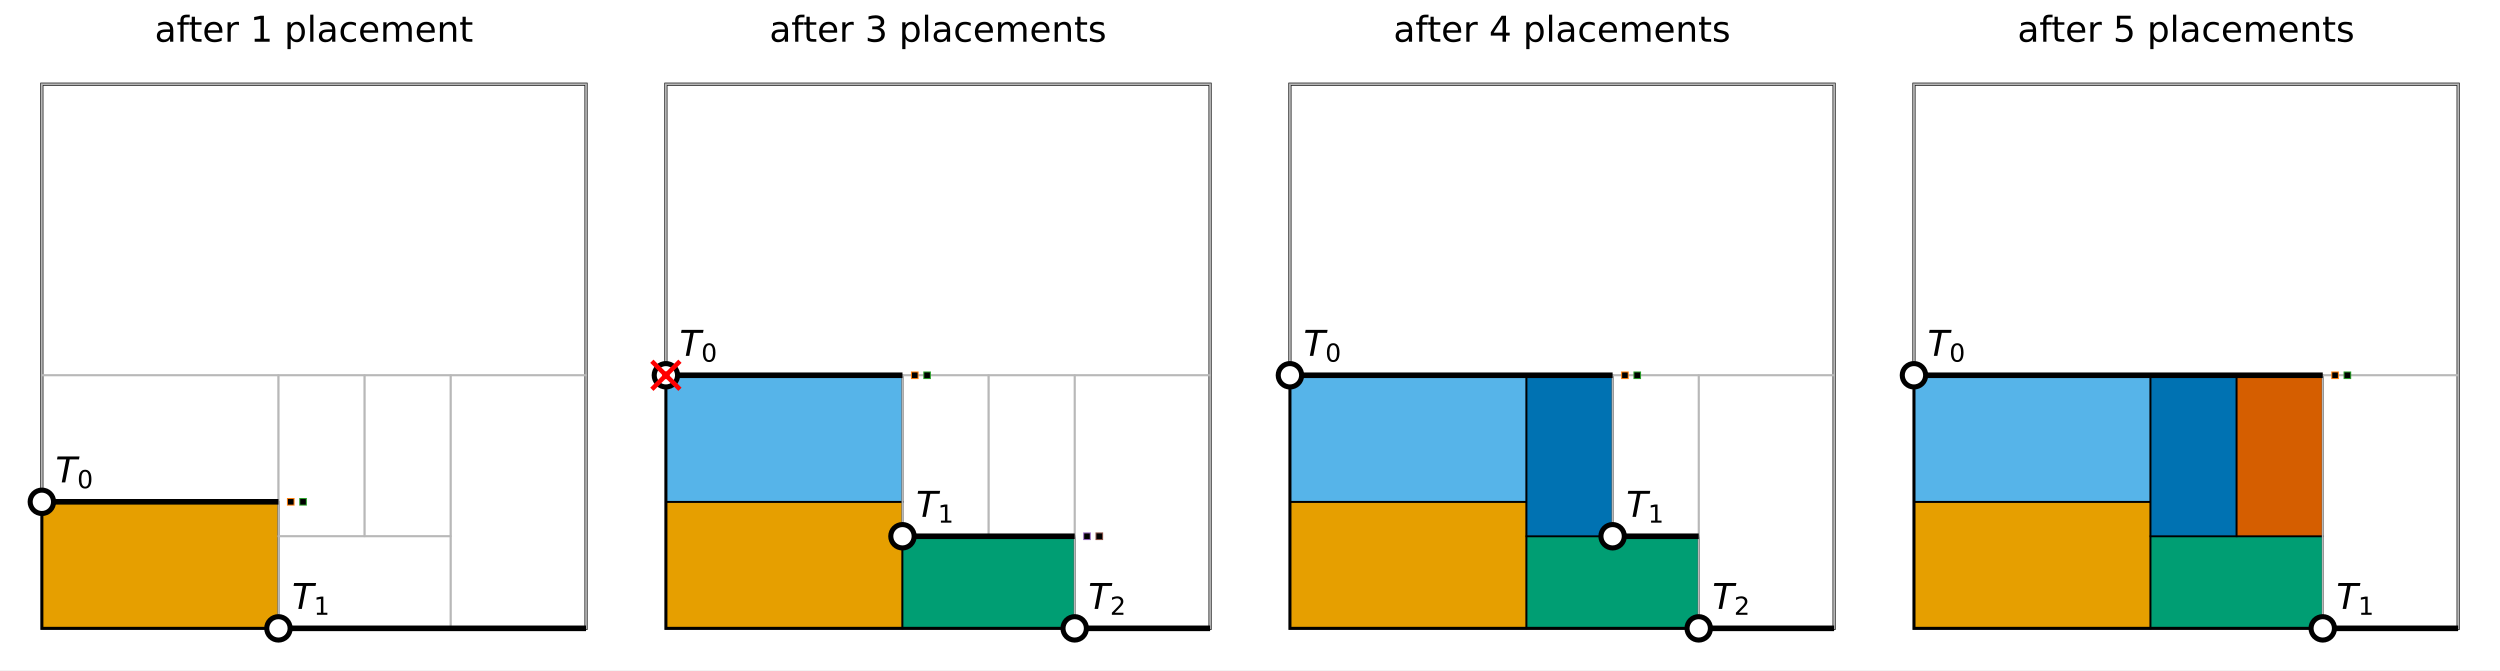
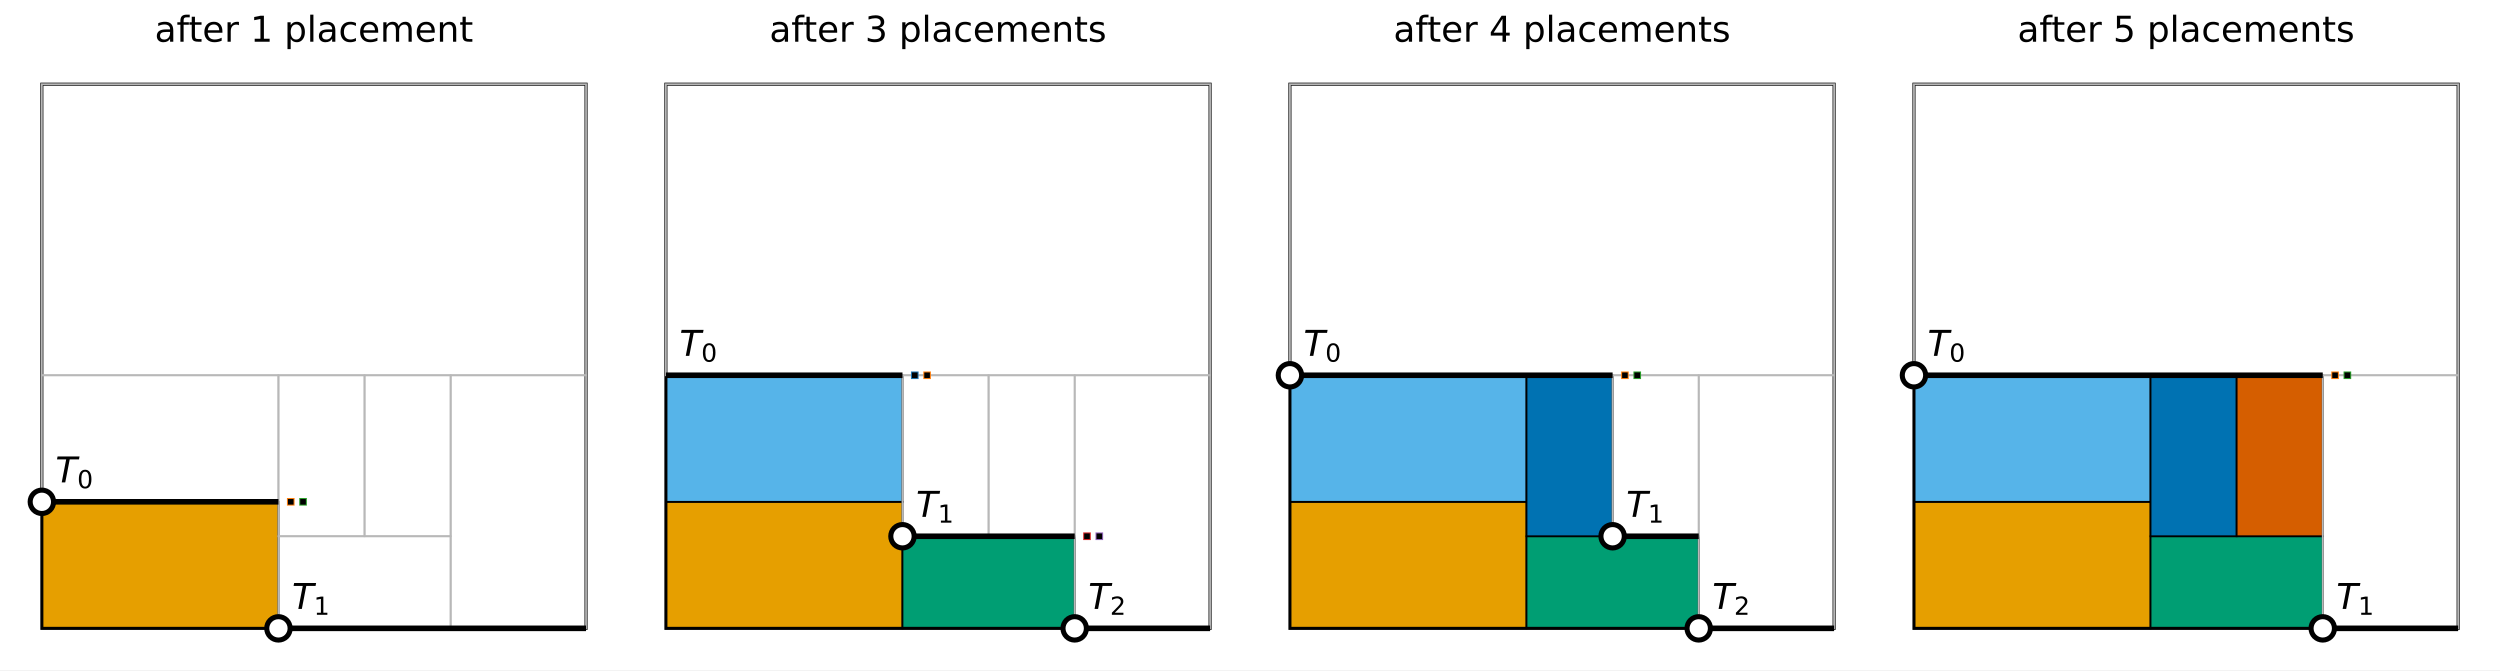
<svg xmlns="http://www.w3.org/2000/svg" xmlns:xlink="http://www.w3.org/1999/xlink" width="491.36pt" height="131.729pt" viewBox="0 0 491.36 131.729" version="1.1">
  <defs>
    <style type="text/css">*{stroke-linejoin: round; stroke-linecap: butt}</style>
  </defs>
  <g id="figure_1">
    <g id="patch_1">
      <path d="M 0 131.729  L 491.36 131.729  L 491.36 0  L 0 0  z " style="fill: #ffffff" />
    </g>
    <g id="axes_1">
      <g id="patch_2">
-         <path d="M 8.228 123.501  L 54.726 123.501  L 54.726 98.629  L 8.228 98.629  z " clip-path="url(#pd0b8cae5b0)" style="fill: #e69f00; stroke: #000000; stroke-width: 0.35; stroke-linejoin: miter" />
+         <path d="M 8.228 123.501  L 54.726 123.501  L 54.726 98.629  L 8.228 98.629  z " clip-path="url(#pa9f83ce91b)" style="fill: #e69f00; stroke: #000000; stroke-width: 0.35; stroke-linejoin: miter" />
      </g>
      <g id="patch_3">
-         <path d="M 8.228 123.501  L 115.182 123.501  L 115.182 16.547  L 8.228 16.547  L 8.228 123.501  z " clip-path="url(#pd0b8cae5b0)" style="fill: none; stroke: #000000; stroke-width: 0.6; stroke-linejoin: miter" />
+         <path d="M 8.228 123.501  L 115.182 123.501  L 115.182 16.547  L 8.228 16.547  L 8.228 123.501  z " clip-path="url(#pa9f83ce91b)" style="fill: none; stroke: #000000; stroke-width: 0.6; stroke-linejoin: miter" />
      </g>
      <g id="patch_4">
-         <path d="M 8.228 98.629  L 54.726 98.629  L 54.726 73.757  L 8.228 73.757  L 8.228 98.629  z " clip-path="url(#pd0b8cae5b0)" style="fill: none; stroke: #b8b8b8; stroke-width: 0.35; stroke-linejoin: miter" />
+         <path d="M 8.228 98.629  L 54.726 98.629  L 54.726 73.757  L 8.228 73.757  L 8.228 98.629  z " clip-path="url(#pa9f83ce91b)" style="fill: none; stroke: #b8b8b8; stroke-width: 0.35; stroke-linejoin: miter" />
      </g>
      <g id="patch_5">
-         <path d="M 54.726 123.501  L 88.574 123.501  L 88.574 105.396  L 54.726 105.396  L 54.726 123.501  z " clip-path="url(#pd0b8cae5b0)" style="fill: none; stroke: #b8b8b8; stroke-width: 0.35; stroke-linejoin: miter" />
+         <path d="M 54.726 123.501  L 88.574 123.501  L 88.574 105.396  L 54.726 105.396  L 54.726 123.501  z " clip-path="url(#pa9f83ce91b)" style="fill: none; stroke: #b8b8b8; stroke-width: 0.35; stroke-linejoin: miter" />
      </g>
      <g id="patch_6">
-         <path d="M 54.726 105.396  L 71.65 105.396  L 71.65 73.757  L 54.726 73.757  L 54.726 105.396  z " clip-path="url(#pd0b8cae5b0)" style="fill: none; stroke: #b8b8b8; stroke-width: 0.35; stroke-linejoin: miter" />
+         <path d="M 54.726 105.396  L 71.65 105.396  L 71.65 73.757  L 54.726 73.757  L 54.726 105.396  z " clip-path="url(#pa9f83ce91b)" style="fill: none; stroke: #b8b8b8; stroke-width: 0.35; stroke-linejoin: miter" />
      </g>
      <g id="patch_7">
-         <path d="M 71.65 105.396  L 88.574 105.396  L 88.574 73.757  L 71.65 73.757  L 71.65 105.396  z " clip-path="url(#pd0b8cae5b0)" style="fill: none; stroke: #b8b8b8; stroke-width: 0.35; stroke-linejoin: miter" />
+         <path d="M 71.65 105.396  L 88.574 105.396  L 88.574 73.757  L 71.65 73.757  L 71.65 105.396  z " clip-path="url(#pa9f83ce91b)" style="fill: none; stroke: #b8b8b8; stroke-width: 0.35; stroke-linejoin: miter" />
      </g>
      <g id="patch_8">
-         <path d="M 88.574 123.501  L 115.182 123.501  L 115.182 73.757  L 88.574 73.757  L 88.574 123.501  z " clip-path="url(#pd0b8cae5b0)" style="fill: none; stroke: #b8b8b8; stroke-width: 0.35; stroke-linejoin: miter" />
+         <path d="M 88.574 123.501  L 115.182 123.501  L 115.182 73.757  L 88.574 73.757  L 88.574 123.501  z " clip-path="url(#pa9f83ce91b)" style="fill: none; stroke: #b8b8b8; stroke-width: 0.35; stroke-linejoin: miter" />
      </g>
      <g id="patch_9">
-         <path d="M 8.228 73.757  L 115.182 73.757  L 115.182 16.547  L 8.228 16.547  L 8.228 73.757  z " clip-path="url(#pd0b8cae5b0)" style="fill: none; stroke: #b8b8b8; stroke-width: 0.35; stroke-linejoin: miter" />
+         <path d="M 8.228 73.757  L 115.182 73.757  L 115.182 16.547  L 8.228 16.547  L 8.228 73.757  z " clip-path="url(#pa9f83ce91b)" style="fill: none; stroke: #b8b8b8; stroke-width: 0.35; stroke-linejoin: miter" />
      </g>
      <g id="text_1">
        <g transform="translate(30.40297 8.198906) scale(0.07 -0.07)">
          <defs>
            <path id="DejaVuSans-61" d="M 2194 1759  Q 1497 1759 1228 1600  Q 959 1441 959 1056  Q 959 750 1161 570  Q 1363 391 1709 391  Q 2188 391 2477 730  Q 2766 1069 2766 1631  L 2766 1759  L 2194 1759  z M 3341 1997  L 3341 0  L 2766 0  L 2766 531  Q 2569 213 2275 61  Q 1981 -91 1556 -91  Q 1019 -91 701 211  Q 384 513 384 1019  Q 384 1609 779 1909  Q 1175 2209 1959 2209  L 2766 2209  L 2766 2266  Q 2766 2663 2505 2880  Q 2244 3097 1772 3097  Q 1472 3097 1187 3025  Q 903 2953 641 2809  L 641 3341  Q 956 3463 1253 3523  Q 1550 3584 1831 3584  Q 2591 3584 2966 3190  Q 3341 2797 3341 1997  z " transform="scale(0.015625)" />
            <path id="DejaVuSans-66" d="M 2375 4863  L 2375 4384  L 1825 4384  Q 1516 4384 1395 4259  Q 1275 4134 1275 3809  L 1275 3500  L 2222 3500  L 2222 3053  L 1275 3053  L 1275 0  L 697 0  L 697 3053  L 147 3053  L 147 3500  L 697 3500  L 697 3744  Q 697 4328 969 4595  Q 1241 4863 1831 4863  L 2375 4863  z " transform="scale(0.015625)" />
            <path id="DejaVuSans-74" d="M 1172 4494  L 1172 3500  L 2356 3500  L 2356 3053  L 1172 3053  L 1172 1153  Q 1172 725 1289 603  Q 1406 481 1766 481  L 2356 481  L 2356 0  L 1766 0  Q 1100 0 847 248  Q 594 497 594 1153  L 594 3053  L 172 3053  L 172 3500  L 594 3500  L 594 4494  L 1172 4494  z " transform="scale(0.015625)" />
            <path id="DejaVuSans-65" d="M 3597 1894  L 3597 1613  L 953 1613  Q 991 1019 1311 708  Q 1631 397 2203 397  Q 2534 397 2845 478  Q 3156 559 3463 722  L 3463 178  Q 3153 47 2828 -22  Q 2503 -91 2169 -91  Q 1331 -91 842 396  Q 353 884 353 1716  Q 353 2575 817 3079  Q 1281 3584 2069 3584  Q 2775 3584 3186 3129  Q 3597 2675 3597 1894  z M 3022 2063  Q 3016 2534 2758 2815  Q 2500 3097 2075 3097  Q 1594 3097 1305 2825  Q 1016 2553 972 2059  L 3022 2063  z " transform="scale(0.015625)" />
            <path id="DejaVuSans-72" d="M 2631 2963  Q 2534 3019 2420 3045  Q 2306 3072 2169 3072  Q 1681 3072 1420 2755  Q 1159 2438 1159 1844  L 1159 0  L 581 0  L 581 3500  L 1159 3500  L 1159 2956  Q 1341 3275 1631 3429  Q 1922 3584 2338 3584  Q 2397 3584 2469 3576  Q 2541 3569 2628 3553  L 2631 2963  z " transform="scale(0.015625)" />
            <path id="DejaVuSans-20" transform="scale(0.015625)" />
            <path id="DejaVuSans-31" d="M 794 531  L 1825 531  L 1825 4091  L 703 3866  L 703 4441  L 1819 4666  L 2450 4666  L 2450 531  L 3481 531  L 3481 0  L 794 0  L 794 531  z " transform="scale(0.015625)" />
            <path id="DejaVuSans-70" d="M 1159 525  L 1159 -1331  L 581 -1331  L 581 3500  L 1159 3500  L 1159 2969  Q 1341 3281 1617 3432  Q 1894 3584 2278 3584  Q 2916 3584 3314 3078  Q 3713 2572 3713 1747  Q 3713 922 3314 415  Q 2916 -91 2278 -91  Q 1894 -91 1617 61  Q 1341 213 1159 525  z M 3116 1747  Q 3116 2381 2855 2742  Q 2594 3103 2138 3103  Q 1681 3103 1420 2742  Q 1159 2381 1159 1747  Q 1159 1113 1420 752  Q 1681 391 2138 391  Q 2594 391 2855 752  Q 3116 1113 3116 1747  z " transform="scale(0.015625)" />
            <path id="DejaVuSans-6c" d="M 603 4863  L 1178 4863  L 1178 0  L 603 0  L 603 4863  z " transform="scale(0.015625)" />
            <path id="DejaVuSans-63" d="M 3122 3366  L 3122 2828  Q 2878 2963 2633 3030  Q 2388 3097 2138 3097  Q 1578 3097 1268 2742  Q 959 2388 959 1747  Q 959 1106 1268 751  Q 1578 397 2138 397  Q 2388 397 2633 464  Q 2878 531 3122 666  L 3122 134  Q 2881 22 2623 -34  Q 2366 -91 2075 -91  Q 1284 -91 818 406  Q 353 903 353 1747  Q 353 2603 823 3093  Q 1294 3584 2113 3584  Q 2378 3584 2631 3529  Q 2884 3475 3122 3366  z " transform="scale(0.015625)" />
            <path id="DejaVuSans-6d" d="M 3328 2828  Q 3544 3216 3844 3400  Q 4144 3584 4550 3584  Q 5097 3584 5394 3201  Q 5691 2819 5691 2113  L 5691 0  L 5113 0  L 5113 2094  Q 5113 2597 4934 2840  Q 4756 3084 4391 3084  Q 3944 3084 3684 2787  Q 3425 2491 3425 1978  L 3425 0  L 2847 0  L 2847 2094  Q 2847 2600 2669 2842  Q 2491 3084 2119 3084  Q 1678 3084 1418 2786  Q 1159 2488 1159 1978  L 1159 0  L 581 0  L 581 3500  L 1159 3500  L 1159 2956  Q 1356 3278 1631 3431  Q 1906 3584 2284 3584  Q 2666 3584 2933 3390  Q 3200 3197 3328 2828  z " transform="scale(0.015625)" />
            <path id="DejaVuSans-6e" d="M 3513 2113  L 3513 0  L 2938 0  L 2938 2094  Q 2938 2591 2744 2837  Q 2550 3084 2163 3084  Q 1697 3084 1428 2787  Q 1159 2491 1159 1978  L 1159 0  L 581 0  L 581 3500  L 1159 3500  L 1159 2956  Q 1366 3272 1645 3428  Q 1925 3584 2291 3584  Q 2894 3584 3203 3211  Q 3513 2838 3513 2113  z " transform="scale(0.015625)" />
          </defs>
          <use xlink:href="#DejaVuSans-61" />
          <use xlink:href="#DejaVuSans-66" transform="translate(61.2793 0)" />
          <use xlink:href="#DejaVuSans-74" transform="translate(94.73438 0)" />
          <use xlink:href="#DejaVuSans-65" transform="translate(133.9434 0)" />
          <use xlink:href="#DejaVuSans-72" transform="translate(195.4668 0)" />
          <use xlink:href="#DejaVuSans-20" transform="translate(236.5801 0)" />
          <use xlink:href="#DejaVuSans-31" transform="translate(268.3672 0)" />
          <use xlink:href="#DejaVuSans-20" transform="translate(331.9902 0)" />
          <use xlink:href="#DejaVuSans-70" transform="translate(363.7773 0)" />
          <use xlink:href="#DejaVuSans-6c" transform="translate(427.2539 0)" />
          <use xlink:href="#DejaVuSans-61" transform="translate(455.0371 0)" />
          <use xlink:href="#DejaVuSans-63" transform="translate(516.3164 0)" />
          <use xlink:href="#DejaVuSans-65" transform="translate(571.2969 0)" />
          <use xlink:href="#DejaVuSans-6d" transform="translate(632.8203 0)" />
          <use xlink:href="#DejaVuSans-65" transform="translate(730.2324 0)" />
          <use xlink:href="#DejaVuSans-6e" transform="translate(791.7559 0)" />
          <use xlink:href="#DejaVuSans-74" transform="translate(855.1348 0)" />
        </g>
      </g>
      <g id="line2d_1">
-         <path d="M 8.228 98.629  L 54.726 98.629  " clip-path="url(#pd0b8cae5b0)" style="fill: none; stroke: #000000; stroke-width: 1.1" />
+         <path d="M 8.228 98.629  L 54.726 98.629  " clip-path="url(#pa9f83ce91b)" style="fill: none; stroke: #000000; stroke-width: 1.1" />
      </g>
      <g id="line2d_2">
        <path d="M 57.146 98.629  " style="fill: none; stroke: #ff7f0e; stroke-width: 1.5; stroke-linecap: square" />
        <defs>
-           <path id="mf9da85f375" d="M -0.55 0.55  L 0.55 0.55  L 0.55 -0.55  L -0.55 -0.55  z " />
+           <path id="m37ccfb5927" d="M -0.55 0.55  L 0.55 0.55  L 0.55 -0.55  L -0.55 -0.55  z " />
        </defs>
        <g>
-           <use xlink:href="#mf9da85f375" x="57.146" y="98.629" />
+           <use xlink:href="#m37ccfb5927" x="57.146" y="98.629" />
        </g>
      </g>
      <g id="line2d_3">
        <path d="M 59.566 98.629  " style="fill: none; stroke: #2ca02c; stroke-width: 1.5; stroke-linecap: square" />
        <g>
-           <use xlink:href="#mf9da85f375" x="59.566" y="98.629" />
+           <use xlink:href="#m37ccfb5927" x="59.566" y="98.629" />
        </g>
      </g>
      <g id="line2d_4">
-         <path d="M 54.726 123.501  L 115.182 123.501  " clip-path="url(#pd0b8cae5b0)" style="fill: none; stroke: #000000; stroke-width: 1.1" />
+         <path d="M 54.726 123.501  L 115.182 123.501  " clip-path="url(#pa9f83ce91b)" style="fill: none; stroke: #000000; stroke-width: 1.1" />
      </g>
      <g id="line2d_5">
-         <path d="M 8.228 98.629  " clip-path="url(#pd0b8cae5b0)" style="fill: none; stroke: #1f77b4; stroke-width: 1.5; stroke-linecap: square" />
+         <path d="M 8.228 98.629  " clip-path="url(#pa9f83ce91b)" style="fill: none; stroke: #1f77b4; stroke-width: 1.5; stroke-linecap: square" />
        <defs>
-           <path id="m5aba3f3534" d="M 0 2.3  C 0.61 2.3 1.195 2.058 1.626 1.626  C 2.058 1.195 2.3 0.61 2.3 0  C 2.3 -0.61 2.058 -1.195 1.626 -1.626  C 1.195 -2.058 0.61 -2.3 0 -2.3  C -0.61 -2.3 -1.195 -2.058 -1.626 -1.626  C -2.058 -1.195 -2.3 -0.61 -2.3 0  C -2.3 0.61 -2.058 1.195 -1.626 1.626  C -1.195 2.058 -0.61 2.3 0 2.3  z " style="stroke: #000000" />
+           <path id="m74c127e74f" d="M 0 2.3  C 0.61 2.3 1.195 2.058 1.626 1.626  C 2.058 1.195 2.3 0.61 2.3 0  C 2.3 -0.61 2.058 -1.195 1.626 -1.626  C 1.195 -2.058 0.61 -2.3 0 -2.3  C -0.61 -2.3 -1.195 -2.058 -1.626 -1.626  C -2.058 -1.195 -2.3 -0.61 -2.3 0  C -2.3 0.61 -2.058 1.195 -1.626 1.626  C -1.195 2.058 -0.61 2.3 0 2.3  z " style="stroke: #000000" />
        </defs>
-         <g clip-path="url(#pd0b8cae5b0)">
-           <use xlink:href="#m5aba3f3534" x="8.228" y="98.629" style="fill: #ffffff; stroke: #000000" />
+         <g clip-path="url(#pa9f83ce91b)">
+           <use xlink:href="#m74c127e74f" x="8.228" y="98.629" style="fill: #ffffff; stroke: #000000" />
        </g>
      </g>
      <g id="line2d_6">
-         <path d="M 54.726 123.501  " clip-path="url(#pd0b8cae5b0)" style="fill: none; stroke: #d62728; stroke-width: 1.5; stroke-linecap: square" />
-         <g clip-path="url(#pd0b8cae5b0)">
-           <use xlink:href="#m5aba3f3534" x="54.726" y="123.501" style="fill: #ffffff; stroke: #000000" />
+         <path d="M 54.726 123.501  " clip-path="url(#pa9f83ce91b)" style="fill: none; stroke: #d62728; stroke-width: 1.5; stroke-linecap: square" />
+         <g clip-path="url(#pa9f83ce91b)">
+           <use xlink:href="#m74c127e74f" x="54.726" y="123.501" style="fill: #ffffff; stroke: #000000" />
        </g>
      </g>
      <g id="text_2">
        <g transform="translate(10.90159 94.82024) scale(0.07 -0.07)">
          <defs>
            <path id="DejaVuSans-Oblique-54" d="M 378 4666  L 4325 4666  L 4225 4134  L 2559 4134  L 1759 0  L 1125 0  L 1925 4134  L 275 4134  L 378 4666  z " transform="scale(0.015625)" />
            <path id="DejaVuSans-30" d="M 2034 4250  Q 1547 4250 1301 3770  Q 1056 3291 1056 2328  Q 1056 1369 1301 889  Q 1547 409 2034 409  Q 2525 409 2770 889  Q 3016 1369 3016 2328  Q 3016 3291 2770 3770  Q 2525 4250 2034 4250  z M 2034 4750  Q 2819 4750 3233 4129  Q 3647 3509 3647 2328  Q 3647 1150 3233 529  Q 2819 -91 2034 -91  Q 1250 -91 836 529  Q 422 1150 422 2328  Q 422 3509 836 4129  Q 1250 4750 2034 4750  z " transform="scale(0.015625)" />
          </defs>
          <use xlink:href="#DejaVuSans-Oblique-54" transform="translate(0 0.09375)" />
          <use xlink:href="#DejaVuSans-30" transform="translate(61.08398 -16.3125) scale(0.7)" />
        </g>
      </g>
      <g id="text_3">
        <g transform="translate(57.40011 119.6924) scale(0.07 -0.07)">
          <use xlink:href="#DejaVuSans-Oblique-54" transform="translate(0 0.09375)" />
          <use xlink:href="#DejaVuSans-31" transform="translate(61.08398 -16.3125) scale(0.7)" />
        </g>
      </g>
    </g>
    <g id="axes_2">
      <g id="patch_10">
-         <path d="M 130.878 123.501  L 177.376 123.501  L 177.376 98.629  L 130.878 98.629  z " clip-path="url(#p4680331369)" style="fill: #e69f00; stroke: #000000; stroke-width: 0.35; stroke-linejoin: miter" />
+         <path d="M 130.878 123.501  L 177.376 123.501  L 177.376 98.629  L 130.878 98.629  z " clip-path="url(#p17b9e232b8)" style="fill: #e69f00; stroke: #000000; stroke-width: 0.35; stroke-linejoin: miter" />
      </g>
      <g id="patch_11">
-         <path d="M 130.878 98.629  L 177.376 98.629  L 177.376 73.757  L 130.878 73.757  z " clip-path="url(#p4680331369)" style="fill: #56b4e9; stroke: #000000; stroke-width: 0.35; stroke-linejoin: miter" />
+         <path d="M 130.878 98.629  L 177.376 98.629  L 177.376 73.757  L 130.878 73.757  z " clip-path="url(#p17b9e232b8)" style="fill: #56b4e9; stroke: #000000; stroke-width: 0.35; stroke-linejoin: miter" />
      </g>
      <g id="patch_12">
-         <path d="M 177.376 123.501  L 211.224 123.501  L 211.224 105.396  L 177.376 105.396  z " clip-path="url(#p4680331369)" style="fill: #009e73; stroke: #000000; stroke-width: 0.35; stroke-linejoin: miter" />
+         <path d="M 177.376 123.501  L 211.224 123.501  L 211.224 105.396  L 177.376 105.396  z " clip-path="url(#p17b9e232b8)" style="fill: #009e73; stroke: #000000; stroke-width: 0.35; stroke-linejoin: miter" />
      </g>
      <g id="patch_13">
-         <path d="M 130.878 123.501  L 237.832 123.501  L 237.832 16.547  L 130.878 16.547  L 130.878 123.501  z " clip-path="url(#p4680331369)" style="fill: none; stroke: #000000; stroke-width: 0.6; stroke-linejoin: miter" />
+         <path d="M 130.878 123.501  L 237.832 123.501  L 237.832 16.547  L 130.878 16.547  L 130.878 123.501  z " clip-path="url(#p17b9e232b8)" style="fill: none; stroke: #000000; stroke-width: 0.6; stroke-linejoin: miter" />
      </g>
      <g id="patch_14">
-         <path d="M 177.376 105.396  L 194.3 105.396  L 194.3 73.757  L 177.376 73.757  L 177.376 105.396  z " clip-path="url(#p4680331369)" style="fill: none; stroke: #b8b8b8; stroke-width: 0.35; stroke-linejoin: miter" />
+         <path d="M 177.376 105.396  L 194.3 105.396  L 194.3 73.757  L 177.376 73.757  L 177.376 105.396  z " clip-path="url(#p17b9e232b8)" style="fill: none; stroke: #b8b8b8; stroke-width: 0.35; stroke-linejoin: miter" />
      </g>
      <g id="patch_15">
-         <path d="M 194.3 105.396  L 211.224 105.396  L 211.224 73.757  L 194.3 73.757  L 194.3 105.396  z " clip-path="url(#p4680331369)" style="fill: none; stroke: #b8b8b8; stroke-width: 0.35; stroke-linejoin: miter" />
+         <path d="M 194.3 105.396  L 211.224 105.396  L 211.224 73.757  L 194.3 73.757  L 194.3 105.396  z " clip-path="url(#p17b9e232b8)" style="fill: none; stroke: #b8b8b8; stroke-width: 0.35; stroke-linejoin: miter" />
      </g>
      <g id="patch_16">
-         <path d="M 211.224 123.501  L 237.832 123.501  L 237.832 73.757  L 211.224 73.757  L 211.224 123.501  z " clip-path="url(#p4680331369)" style="fill: none; stroke: #b8b8b8; stroke-width: 0.35; stroke-linejoin: miter" />
+         <path d="M 211.224 123.501  L 237.832 123.501  L 237.832 73.757  L 211.224 73.757  L 211.224 123.501  z " clip-path="url(#p17b9e232b8)" style="fill: none; stroke: #b8b8b8; stroke-width: 0.35; stroke-linejoin: miter" />
      </g>
      <g id="patch_17">
-         <path d="M 130.878 73.757  L 237.832 73.757  L 237.832 16.547  L 130.878 16.547  L 130.878 73.757  z " clip-path="url(#p4680331369)" style="fill: none; stroke: #b8b8b8; stroke-width: 0.35; stroke-linejoin: miter" />
+         <path d="M 130.878 73.757  L 237.832 73.757  L 237.832 16.547  L 130.878 16.547  L 130.878 73.757  z " clip-path="url(#p17b9e232b8)" style="fill: none; stroke: #b8b8b8; stroke-width: 0.35; stroke-linejoin: miter" />
      </g>
      <g id="text_4">
        <g transform="translate(151.2297 8.198906) scale(0.07 -0.07)">
          <defs>
            <path id="DejaVuSans-33" d="M 2597 2516  Q 3050 2419 3304 2112  Q 3559 1806 3559 1356  Q 3559 666 3084 287  Q 2609 -91 1734 -91  Q 1441 -91 1130 -33  Q 819 25 488 141  L 488 750  Q 750 597 1062 519  Q 1375 441 1716 441  Q 2309 441 2620 675  Q 2931 909 2931 1356  Q 2931 1769 2642 2001  Q 2353 2234 1838 2234  L 1294 2234  L 1294 2753  L 1863 2753  Q 2328 2753 2575 2939  Q 2822 3125 2822 3475  Q 2822 3834 2567 4026  Q 2313 4219 1838 4219  Q 1578 4219 1281 4162  Q 984 4106 628 3988  L 628 4550  Q 988 4650 1302 4700  Q 1616 4750 1894 4750  Q 2613 4750 3031 4423  Q 3450 4097 3450 3541  Q 3450 3153 3228 2886  Q 3006 2619 2597 2516  z " transform="scale(0.015625)" />
            <path id="DejaVuSans-73" d="M 2834 3397  L 2834 2853  Q 2591 2978 2328 3040  Q 2066 3103 1784 3103  Q 1356 3103 1142 2972  Q 928 2841 928 2578  Q 928 2378 1081 2264  Q 1234 2150 1697 2047  L 1894 2003  Q 2506 1872 2764 1633  Q 3022 1394 3022 966  Q 3022 478 2636 193  Q 2250 -91 1575 -91  Q 1294 -91 989 -36  Q 684 19 347 128  L 347 722  Q 666 556 975 473  Q 1284 391 1588 391  Q 1994 391 2212 530  Q 2431 669 2431 922  Q 2431 1156 2273 1281  Q 2116 1406 1581 1522  L 1381 1569  Q 847 1681 609 1914  Q 372 2147 372 2553  Q 372 3047 722 3315  Q 1072 3584 1716 3584  Q 2034 3584 2315 3537  Q 2597 3491 2834 3397  z " transform="scale(0.015625)" />
          </defs>
          <use xlink:href="#DejaVuSans-61" />
          <use xlink:href="#DejaVuSans-66" transform="translate(61.2793 0)" />
          <use xlink:href="#DejaVuSans-74" transform="translate(94.73438 0)" />
          <use xlink:href="#DejaVuSans-65" transform="translate(133.9434 0)" />
          <use xlink:href="#DejaVuSans-72" transform="translate(195.4668 0)" />
          <use xlink:href="#DejaVuSans-20" transform="translate(236.5801 0)" />
          <use xlink:href="#DejaVuSans-33" transform="translate(268.3672 0)" />
          <use xlink:href="#DejaVuSans-20" transform="translate(331.9902 0)" />
          <use xlink:href="#DejaVuSans-70" transform="translate(363.7773 0)" />
          <use xlink:href="#DejaVuSans-6c" transform="translate(427.2539 0)" />
          <use xlink:href="#DejaVuSans-61" transform="translate(455.0371 0)" />
          <use xlink:href="#DejaVuSans-63" transform="translate(516.3164 0)" />
          <use xlink:href="#DejaVuSans-65" transform="translate(571.2969 0)" />
          <use xlink:href="#DejaVuSans-6d" transform="translate(632.8203 0)" />
          <use xlink:href="#DejaVuSans-65" transform="translate(730.2324 0)" />
          <use xlink:href="#DejaVuSans-6e" transform="translate(791.7559 0)" />
          <use xlink:href="#DejaVuSans-74" transform="translate(855.1348 0)" />
          <use xlink:href="#DejaVuSans-73" transform="translate(894.3438 0)" />
        </g>
      </g>
      <g id="line2d_7">
-         <path d="M 130.878 73.757  L 177.376 73.757  " clip-path="url(#p4680331369)" style="fill: none; stroke: #000000; stroke-width: 1.1" />
+         <path d="M 130.878 73.757  L 177.376 73.757  " clip-path="url(#p17b9e232b8)" style="fill: none; stroke: #000000; stroke-width: 1.1" />
      </g>
      <g id="line2d_8">
-         <path d="M 179.796 73.757  " style="fill: none; stroke: #ff7f0e; stroke-width: 1.5; stroke-linecap: square" />
-         <g>
-           <use xlink:href="#mf9da85f375" x="179.796" y="73.757" />
+         <path d="M 179.796 73.757  " style="fill: none; stroke: #1f77b4; stroke-width: 1.5; stroke-linecap: square" />
+         <g>
+           <use xlink:href="#m37ccfb5927" x="179.796" y="73.757" />
        </g>
      </g>
      <g id="line2d_9">
-         <path d="M 182.216 73.757  " style="fill: none; stroke: #2ca02c; stroke-width: 1.5; stroke-linecap: square" />
-         <g>
-           <use xlink:href="#mf9da85f375" x="182.216" y="73.757" />
+         <path d="M 182.216 73.757  " style="fill: none; stroke: #ff7f0e; stroke-width: 1.5; stroke-linecap: square" />
+         <g>
+           <use xlink:href="#m37ccfb5927" x="182.216" y="73.757" />
        </g>
      </g>
      <g id="line2d_10">
-         <path d="M 177.376 105.396  L 211.224 105.396  " clip-path="url(#p4680331369)" style="fill: none; stroke: #000000; stroke-width: 1.1" />
+         <path d="M 177.376 105.396  L 211.224 105.396  " clip-path="url(#p17b9e232b8)" style="fill: none; stroke: #000000; stroke-width: 1.1" />
      </g>
      <g id="line2d_11">
-         <path d="M 213.644 105.396  " style="fill: none; stroke: #9467bd; stroke-width: 1.5; stroke-linecap: square" />
-         <g>
-           <use xlink:href="#mf9da85f375" x="213.644" y="105.396" />
+         <path d="M 213.644 105.396  " style="fill: none; stroke: #d62728; stroke-width: 1.5; stroke-linecap: square" />
+         <g>
+           <use xlink:href="#m37ccfb5927" x="213.644" y="105.396" />
        </g>
      </g>
      <g id="line2d_12">
-         <path d="M 216.064 105.396  " style="fill: none; stroke: #8c564b; stroke-width: 1.5; stroke-linecap: square" />
-         <g>
-           <use xlink:href="#mf9da85f375" x="216.064" y="105.396" />
+         <path d="M 216.064 105.396  " style="fill: none; stroke: #9467bd; stroke-width: 1.5; stroke-linecap: square" />
+         <g>
+           <use xlink:href="#m37ccfb5927" x="216.064" y="105.396" />
        </g>
      </g>
      <g id="line2d_13">
-         <path d="M 211.224 123.501  L 237.832 123.501  " clip-path="url(#p4680331369)" style="fill: none; stroke: #000000; stroke-width: 1.1" />
+         <path d="M 211.224 123.501  L 237.832 123.501  " clip-path="url(#p17b9e232b8)" style="fill: none; stroke: #000000; stroke-width: 1.1" />
      </g>
      <g id="line2d_14">
-         <path d="M 130.878 73.757  " clip-path="url(#p4680331369)" style="fill: none; stroke: #1f77b4; stroke-width: 1.5; stroke-linecap: square" />
-         <g clip-path="url(#p4680331369)">
-           <use xlink:href="#m5aba3f3534" x="130.878" y="73.757" style="fill: #ffffff; stroke: #000000" />
+         <path d="M 177.376 105.396  " clip-path="url(#p17b9e232b8)" style="fill: none; stroke: #2ca02c; stroke-width: 1.5; stroke-linecap: square" />
+         <g clip-path="url(#p17b9e232b8)">
+           <use xlink:href="#m74c127e74f" x="177.376" y="105.396" style="fill: #ffffff; stroke: #000000" />
        </g>
      </g>
      <g id="line2d_15">
-         <path d="M 177.376 105.396  " clip-path="url(#p4680331369)" style="fill: none; stroke: #d62728; stroke-width: 1.5; stroke-linecap: square" />
-         <g clip-path="url(#p4680331369)">
-           <use xlink:href="#m5aba3f3534" x="177.376" y="105.396" style="fill: #ffffff; stroke: #000000" />
-         </g>
-       </g>
-       <g id="line2d_16">
-         <path d="M 211.224 123.501  " clip-path="url(#p4680331369)" style="fill: none; stroke: #e377c2; stroke-width: 1.5; stroke-linecap: square" />
-         <g clip-path="url(#p4680331369)">
-           <use xlink:href="#m5aba3f3534" x="211.224" y="123.501" style="fill: #ffffff; stroke: #000000" />
+         <path d="M 211.224 123.501  " clip-path="url(#p17b9e232b8)" style="fill: none; stroke: #8c564b; stroke-width: 1.5; stroke-linecap: square" />
+         <g clip-path="url(#p17b9e232b8)">
+           <use xlink:href="#m74c127e74f" x="211.224" y="123.501" style="fill: #ffffff; stroke: #000000" />
        </g>
      </g>
      <g id="text_5">
        <g transform="translate(133.5516 69.94808) scale(0.07 -0.07)">
          <use xlink:href="#DejaVuSans-Oblique-54" transform="translate(0 0.09375)" />
          <use xlink:href="#DejaVuSans-30" transform="translate(61.08398 -16.3125) scale(0.7)" />
        </g>
      </g>
      <g id="text_6">
        <g transform="translate(180.0501 101.5872) scale(0.07 -0.07)">
          <use xlink:href="#DejaVuSans-Oblique-54" transform="translate(0 0.09375)" />
          <use xlink:href="#DejaVuSans-31" transform="translate(61.08398 -16.3125) scale(0.7)" />
        </g>
      </g>
      <g id="text_7">
        <g transform="translate(213.8978 119.6924) scale(0.07 -0.07)">
          <defs>
            <path id="DejaVuSans-32" d="M 1228 531  L 3431 531  L 3431 0  L 469 0  L 469 531  Q 828 903 1448 1529  Q 2069 2156 2228 2338  Q 2531 2678 2651 2914  Q 2772 3150 2772 3378  Q 2772 3750 2511 3984  Q 2250 4219 1831 4219  Q 1534 4219 1204 4116  Q 875 4013 500 3803  L 500 4441  Q 881 4594 1212 4672  Q 1544 4750 1819 4750  Q 2544 4750 2975 4387  Q 3406 4025 3406 3419  Q 3406 3131 3298 2873  Q 3191 2616 2906 2266  Q 2828 2175 2409 1742  Q 1991 1309 1228 531  z " transform="scale(0.015625)" />
          </defs>
          <use xlink:href="#DejaVuSans-Oblique-54" transform="translate(0 0.09375)" />
          <use xlink:href="#DejaVuSans-32" transform="translate(61.08398 -16.3125) scale(0.7)" />
-         </g>
-       </g>
-       <g id="line2d_17">
-         <path d="M 130.878 73.757  " clip-path="url(#p4680331369)" style="fill: none; stroke: #ff0000; stroke-width: 1.5; stroke-linecap: square" />
-         <defs>
-           <path id="m3854a7ad72" d="M -2.76 2.76  L 2.76 -2.76  M -2.76 -2.76  L 2.76 2.76  " style="stroke: #ff0000; stroke-width: 0.9" />
-         </defs>
-         <g clip-path="url(#p4680331369)">
-           <use xlink:href="#m3854a7ad72" x="130.878" y="73.757" style="fill: #ff0000; stroke: #ff0000; stroke-width: 0.9" />
        </g>
      </g>
    </g>
    <g id="axes_3">
      <g id="patch_18">
-         <path d="M 253.528 123.501  L 300.026 123.501  L 300.026 98.629  L 253.528 98.629  z " clip-path="url(#p003797fdb8)" style="fill: #e69f00; stroke: #000000; stroke-width: 0.35; stroke-linejoin: miter" />
+         <path d="M 253.528 123.501  L 300.026 123.501  L 300.026 98.629  L 253.528 98.629  z " clip-path="url(#pa68e433dbd)" style="fill: #e69f00; stroke: #000000; stroke-width: 0.35; stroke-linejoin: miter" />
      </g>
      <g id="patch_19">
-         <path d="M 253.528 98.629  L 300.026 98.629  L 300.026 73.757  L 253.528 73.757  z " clip-path="url(#p003797fdb8)" style="fill: #56b4e9; stroke: #000000; stroke-width: 0.35; stroke-linejoin: miter" />
+         <path d="M 253.528 98.629  L 300.026 98.629  L 300.026 73.757  L 253.528 73.757  z " clip-path="url(#pa68e433dbd)" style="fill: #56b4e9; stroke: #000000; stroke-width: 0.35; stroke-linejoin: miter" />
      </g>
      <g id="patch_20">
-         <path d="M 300.026 123.501  L 333.874 123.501  L 333.874 105.396  L 300.026 105.396  z " clip-path="url(#p003797fdb8)" style="fill: #009e73; stroke: #000000; stroke-width: 0.35; stroke-linejoin: miter" />
+         <path d="M 300.026 123.501  L 333.874 123.501  L 333.874 105.396  L 300.026 105.396  z " clip-path="url(#pa68e433dbd)" style="fill: #009e73; stroke: #000000; stroke-width: 0.35; stroke-linejoin: miter" />
      </g>
      <g id="patch_21">
-         <path d="M 300.026 105.396  L 316.95 105.396  L 316.95 73.757  L 300.026 73.757  z " clip-path="url(#p003797fdb8)" style="fill: #0072b2; stroke: #000000; stroke-width: 0.35; stroke-linejoin: miter" />
+         <path d="M 300.026 105.396  L 316.95 105.396  L 316.95 73.757  L 300.026 73.757  z " clip-path="url(#pa68e433dbd)" style="fill: #0072b2; stroke: #000000; stroke-width: 0.35; stroke-linejoin: miter" />
      </g>
      <g id="patch_22">
-         <path d="M 253.528 123.501  L 360.482 123.501  L 360.482 16.547  L 253.528 16.547  L 253.528 123.501  z " clip-path="url(#p003797fdb8)" style="fill: none; stroke: #000000; stroke-width: 0.6; stroke-linejoin: miter" />
+         <path d="M 253.528 123.501  L 360.482 123.501  L 360.482 16.547  L 253.528 16.547  L 253.528 123.501  z " clip-path="url(#pa68e433dbd)" style="fill: none; stroke: #000000; stroke-width: 0.6; stroke-linejoin: miter" />
      </g>
      <g id="patch_23">
-         <path d="M 316.95 105.396  L 333.874 105.396  L 333.874 73.757  L 316.95 73.757  L 316.95 105.396  z " clip-path="url(#p003797fdb8)" style="fill: none; stroke: #b8b8b8; stroke-width: 0.35; stroke-linejoin: miter" />
+         <path d="M 316.95 105.396  L 333.874 105.396  L 333.874 73.757  L 316.95 73.757  L 316.95 105.396  z " clip-path="url(#pa68e433dbd)" style="fill: none; stroke: #b8b8b8; stroke-width: 0.35; stroke-linejoin: miter" />
      </g>
      <g id="patch_24">
-         <path d="M 333.874 123.501  L 360.482 123.501  L 360.482 73.757  L 333.874 73.757  L 333.874 123.501  z " clip-path="url(#p003797fdb8)" style="fill: none; stroke: #b8b8b8; stroke-width: 0.35; stroke-linejoin: miter" />
+         <path d="M 333.874 123.501  L 360.482 123.501  L 360.482 73.757  L 333.874 73.757  L 333.874 123.501  z " clip-path="url(#pa68e433dbd)" style="fill: none; stroke: #b8b8b8; stroke-width: 0.35; stroke-linejoin: miter" />
      </g>
      <g id="patch_25">
-         <path d="M 253.528 73.757  L 360.482 73.757  L 360.482 16.547  L 253.528 16.547  L 253.528 73.757  z " clip-path="url(#p003797fdb8)" style="fill: none; stroke: #b8b8b8; stroke-width: 0.35; stroke-linejoin: miter" />
+         <path d="M 253.528 73.757  L 360.482 73.757  L 360.482 16.547  L 253.528 16.547  L 253.528 73.757  z " clip-path="url(#pa68e433dbd)" style="fill: none; stroke: #b8b8b8; stroke-width: 0.35; stroke-linejoin: miter" />
      </g>
      <g id="text_8">
        <g transform="translate(273.8797 8.198906) scale(0.07 -0.07)">
          <defs>
            <path id="DejaVuSans-34" d="M 2419 4116  L 825 1625  L 2419 1625  L 2419 4116  z M 2253 4666  L 3047 4666  L 3047 1625  L 3713 1625  L 3713 1100  L 3047 1100  L 3047 0  L 2419 0  L 2419 1100  L 313 1100  L 313 1709  L 2253 4666  z " transform="scale(0.015625)" />
          </defs>
          <use xlink:href="#DejaVuSans-61" />
          <use xlink:href="#DejaVuSans-66" transform="translate(61.2793 0)" />
          <use xlink:href="#DejaVuSans-74" transform="translate(94.73438 0)" />
          <use xlink:href="#DejaVuSans-65" transform="translate(133.9434 0)" />
          <use xlink:href="#DejaVuSans-72" transform="translate(195.4668 0)" />
          <use xlink:href="#DejaVuSans-20" transform="translate(236.5801 0)" />
          <use xlink:href="#DejaVuSans-34" transform="translate(268.3672 0)" />
          <use xlink:href="#DejaVuSans-20" transform="translate(331.9902 0)" />
          <use xlink:href="#DejaVuSans-70" transform="translate(363.7773 0)" />
          <use xlink:href="#DejaVuSans-6c" transform="translate(427.2539 0)" />
          <use xlink:href="#DejaVuSans-61" transform="translate(455.0371 0)" />
          <use xlink:href="#DejaVuSans-63" transform="translate(516.3164 0)" />
          <use xlink:href="#DejaVuSans-65" transform="translate(571.2969 0)" />
          <use xlink:href="#DejaVuSans-6d" transform="translate(632.8203 0)" />
          <use xlink:href="#DejaVuSans-65" transform="translate(730.2324 0)" />
          <use xlink:href="#DejaVuSans-6e" transform="translate(791.7559 0)" />
          <use xlink:href="#DejaVuSans-74" transform="translate(855.1348 0)" />
          <use xlink:href="#DejaVuSans-73" transform="translate(894.3438 0)" />
        </g>
      </g>
+       <g id="line2d_16">
+         <path d="M 253.528 73.757  L 316.95 73.757  " clip-path="url(#pa68e433dbd)" style="fill: none; stroke: #000000; stroke-width: 1.1" />
+       </g>
+       <g id="line2d_17">
+         <path d="M 319.37 73.757  " style="fill: none; stroke: #ff7f0e; stroke-width: 1.5; stroke-linecap: square" />
+         <g>
+           <use xlink:href="#m37ccfb5927" x="319.37" y="73.757" />
+         </g>
+       </g>
      <g id="line2d_18">
-         <path d="M 253.528 73.757  L 316.95 73.757  " clip-path="url(#p003797fdb8)" style="fill: none; stroke: #000000; stroke-width: 1.1" />
+         <path d="M 321.79 73.757  " style="fill: none; stroke: #2ca02c; stroke-width: 1.5; stroke-linecap: square" />
+         <g>
+           <use xlink:href="#m37ccfb5927" x="321.79" y="73.757" />
+         </g>
      </g>
      <g id="line2d_19">
-         <path d="M 319.37 73.757  " style="fill: none; stroke: #ff7f0e; stroke-width: 1.5; stroke-linecap: square" />
-         <g>
-           <use xlink:href="#mf9da85f375" x="319.37" y="73.757" />
-         </g>
+         <path d="M 316.95 105.396  L 333.874 105.396  " clip-path="url(#pa68e433dbd)" style="fill: none; stroke: #000000; stroke-width: 1.1" />
      </g>
      <g id="line2d_20">
-         <path d="M 321.79 73.757  " style="fill: none; stroke: #2ca02c; stroke-width: 1.5; stroke-linecap: square" />
-         <g>
-           <use xlink:href="#mf9da85f375" x="321.79" y="73.757" />
-         </g>
+         <path d="M 333.874 123.501  L 360.482 123.501  " clip-path="url(#pa68e433dbd)" style="fill: none; stroke: #000000; stroke-width: 1.1" />
      </g>
      <g id="line2d_21">
-         <path d="M 316.95 105.396  L 333.874 105.396  " clip-path="url(#p003797fdb8)" style="fill: none; stroke: #000000; stroke-width: 1.1" />
+         <path d="M 253.528 73.757  " clip-path="url(#pa68e433dbd)" style="fill: none; stroke: #1f77b4; stroke-width: 1.5; stroke-linecap: square" />
+         <g clip-path="url(#pa68e433dbd)">
+           <use xlink:href="#m74c127e74f" x="253.528" y="73.757" style="fill: #ffffff; stroke: #000000" />
+         </g>
      </g>
      <g id="line2d_22">
-         <path d="M 333.874 123.501  L 360.482 123.501  " clip-path="url(#p003797fdb8)" style="fill: none; stroke: #000000; stroke-width: 1.1" />
+         <path d="M 316.95 105.396  " clip-path="url(#pa68e433dbd)" style="fill: none; stroke: #d62728; stroke-width: 1.5; stroke-linecap: square" />
+         <g clip-path="url(#pa68e433dbd)">
+           <use xlink:href="#m74c127e74f" x="316.95" y="105.396" style="fill: #ffffff; stroke: #000000" />
+         </g>
      </g>
      <g id="line2d_23">
-         <path d="M 253.528 73.757  " clip-path="url(#p003797fdb8)" style="fill: none; stroke: #1f77b4; stroke-width: 1.5; stroke-linecap: square" />
-         <g clip-path="url(#p003797fdb8)">
-           <use xlink:href="#m5aba3f3534" x="253.528" y="73.757" style="fill: #ffffff; stroke: #000000" />
-         </g>
-       </g>
-       <g id="line2d_24">
-         <path d="M 316.95 105.396  " clip-path="url(#p003797fdb8)" style="fill: none; stroke: #d62728; stroke-width: 1.5; stroke-linecap: square" />
-         <g clip-path="url(#p003797fdb8)">
-           <use xlink:href="#m5aba3f3534" x="316.95" y="105.396" style="fill: #ffffff; stroke: #000000" />
-         </g>
-       </g>
-       <g id="line2d_25">
-         <path d="M 333.874 123.501  " clip-path="url(#p003797fdb8)" style="fill: none; stroke: #9467bd; stroke-width: 1.5; stroke-linecap: square" />
-         <g clip-path="url(#p003797fdb8)">
-           <use xlink:href="#m5aba3f3534" x="333.874" y="123.501" style="fill: #ffffff; stroke: #000000" />
+         <path d="M 333.874 123.501  " clip-path="url(#pa68e433dbd)" style="fill: none; stroke: #9467bd; stroke-width: 1.5; stroke-linecap: square" />
+         <g clip-path="url(#pa68e433dbd)">
+           <use xlink:href="#m74c127e74f" x="333.874" y="123.501" style="fill: #ffffff; stroke: #000000" />
        </g>
      </g>
      <g id="text_9">
        <g transform="translate(256.2016 69.94808) scale(0.07 -0.07)">
          <use xlink:href="#DejaVuSans-Oblique-54" transform="translate(0 0.09375)" />
          <use xlink:href="#DejaVuSans-30" transform="translate(61.08398 -16.3125) scale(0.7)" />
        </g>
      </g>
      <g id="text_10">
        <g transform="translate(319.6239 101.5872) scale(0.07 -0.07)">
          <use xlink:href="#DejaVuSans-Oblique-54" transform="translate(0 0.09375)" />
          <use xlink:href="#DejaVuSans-31" transform="translate(61.08398 -16.3125) scale(0.7)" />
        </g>
      </g>
      <g id="text_11">
        <g transform="translate(336.5478 119.6924) scale(0.07 -0.07)">
          <use xlink:href="#DejaVuSans-Oblique-54" transform="translate(0 0.09375)" />
          <use xlink:href="#DejaVuSans-32" transform="translate(61.08398 -16.3125) scale(0.7)" />
        </g>
      </g>
    </g>
    <g id="axes_4">
      <g id="patch_26">
-         <path d="M 376.178 123.501  L 422.676 123.501  L 422.676 98.629  L 376.178 98.629  z " clip-path="url(#pc4d428ef15)" style="fill: #e69f00; stroke: #000000; stroke-width: 0.35; stroke-linejoin: miter" />
+         <path d="M 376.178 123.501  L 422.676 123.501  L 422.676 98.629  L 376.178 98.629  z " clip-path="url(#pfb26319901)" style="fill: #e69f00; stroke: #000000; stroke-width: 0.35; stroke-linejoin: miter" />
      </g>
      <g id="patch_27">
-         <path d="M 376.178 98.629  L 422.676 98.629  L 422.676 73.757  L 376.178 73.757  z " clip-path="url(#pc4d428ef15)" style="fill: #56b4e9; stroke: #000000; stroke-width: 0.35; stroke-linejoin: miter" />
+         <path d="M 376.178 98.629  L 422.676 98.629  L 422.676 73.757  L 376.178 73.757  z " clip-path="url(#pfb26319901)" style="fill: #56b4e9; stroke: #000000; stroke-width: 0.35; stroke-linejoin: miter" />
      </g>
      <g id="patch_28">
-         <path d="M 422.676 123.501  L 456.524 123.501  L 456.524 105.396  L 422.676 105.396  z " clip-path="url(#pc4d428ef15)" style="fill: #009e73; stroke: #000000; stroke-width: 0.35; stroke-linejoin: miter" />
+         <path d="M 422.676 123.501  L 456.524 123.501  L 456.524 105.396  L 422.676 105.396  z " clip-path="url(#pfb26319901)" style="fill: #009e73; stroke: #000000; stroke-width: 0.35; stroke-linejoin: miter" />
      </g>
      <g id="patch_29">
-         <path d="M 422.676 105.396  L 439.6 105.396  L 439.6 73.757  L 422.676 73.757  z " clip-path="url(#pc4d428ef15)" style="fill: #0072b2; stroke: #000000; stroke-width: 0.35; stroke-linejoin: miter" />
+         <path d="M 422.676 105.396  L 439.6 105.396  L 439.6 73.757  L 422.676 73.757  z " clip-path="url(#pfb26319901)" style="fill: #0072b2; stroke: #000000; stroke-width: 0.35; stroke-linejoin: miter" />
      </g>
      <g id="patch_30">
-         <path d="M 439.6 105.396  L 456.524 105.396  L 456.524 73.757  L 439.6 73.757  z " clip-path="url(#pc4d428ef15)" style="fill: #d55e00; stroke: #000000; stroke-width: 0.35; stroke-linejoin: miter" />
+         <path d="M 439.6 105.396  L 456.524 105.396  L 456.524 73.757  L 439.6 73.757  z " clip-path="url(#pfb26319901)" style="fill: #d55e00; stroke: #000000; stroke-width: 0.35; stroke-linejoin: miter" />
      </g>
      <g id="patch_31">
-         <path d="M 376.178 123.501  L 483.132 123.501  L 483.132 16.547  L 376.178 16.547  L 376.178 123.501  z " clip-path="url(#pc4d428ef15)" style="fill: none; stroke: #000000; stroke-width: 0.6; stroke-linejoin: miter" />
+         <path d="M 376.178 123.501  L 483.132 123.501  L 483.132 16.547  L 376.178 16.547  L 376.178 123.501  z " clip-path="url(#pfb26319901)" style="fill: none; stroke: #000000; stroke-width: 0.6; stroke-linejoin: miter" />
      </g>
      <g id="patch_32">
-         <path d="M 456.524 123.501  L 483.132 123.501  L 483.132 73.757  L 456.524 73.757  L 456.524 123.501  z " clip-path="url(#pc4d428ef15)" style="fill: none; stroke: #b8b8b8; stroke-width: 0.35; stroke-linejoin: miter" />
+         <path d="M 456.524 123.501  L 483.132 123.501  L 483.132 73.757  L 456.524 73.757  L 456.524 123.501  z " clip-path="url(#pfb26319901)" style="fill: none; stroke: #b8b8b8; stroke-width: 0.35; stroke-linejoin: miter" />
      </g>
      <g id="patch_33">
-         <path d="M 376.178 73.757  L 483.132 73.757  L 483.132 16.547  L 376.178 16.547  L 376.178 73.757  z " clip-path="url(#pc4d428ef15)" style="fill: none; stroke: #b8b8b8; stroke-width: 0.35; stroke-linejoin: miter" />
+         <path d="M 376.178 73.757  L 483.132 73.757  L 483.132 16.547  L 376.178 16.547  L 376.178 73.757  z " clip-path="url(#pfb26319901)" style="fill: none; stroke: #b8b8b8; stroke-width: 0.35; stroke-linejoin: miter" />
      </g>
      <g id="text_12">
        <g transform="translate(396.5297 8.198906) scale(0.07 -0.07)">
          <defs>
            <path id="DejaVuSans-35" d="M 691 4666  L 3169 4666  L 3169 4134  L 1269 4134  L 1269 2991  Q 1406 3038 1543 3061  Q 1681 3084 1819 3084  Q 2600 3084 3056 2656  Q 3513 2228 3513 1497  Q 3513 744 3044 326  Q 2575 -91 1722 -91  Q 1428 -91 1123 -41  Q 819 9 494 109  L 494 744  Q 775 591 1075 516  Q 1375 441 1709 441  Q 2250 441 2565 725  Q 2881 1009 2881 1497  Q 2881 1984 2565 2268  Q 2250 2553 1709 2553  Q 1456 2553 1204 2497  Q 953 2441 691 2322  L 691 4666  z " transform="scale(0.015625)" />
          </defs>
          <use xlink:href="#DejaVuSans-61" />
          <use xlink:href="#DejaVuSans-66" transform="translate(61.2793 0)" />
          <use xlink:href="#DejaVuSans-74" transform="translate(94.73438 0)" />
          <use xlink:href="#DejaVuSans-65" transform="translate(133.9434 0)" />
          <use xlink:href="#DejaVuSans-72" transform="translate(195.4668 0)" />
          <use xlink:href="#DejaVuSans-20" transform="translate(236.5801 0)" />
          <use xlink:href="#DejaVuSans-35" transform="translate(268.3672 0)" />
          <use xlink:href="#DejaVuSans-20" transform="translate(331.9902 0)" />
          <use xlink:href="#DejaVuSans-70" transform="translate(363.7773 0)" />
          <use xlink:href="#DejaVuSans-6c" transform="translate(427.2539 0)" />
          <use xlink:href="#DejaVuSans-61" transform="translate(455.0371 0)" />
          <use xlink:href="#DejaVuSans-63" transform="translate(516.3164 0)" />
          <use xlink:href="#DejaVuSans-65" transform="translate(571.2969 0)" />
          <use xlink:href="#DejaVuSans-6d" transform="translate(632.8203 0)" />
          <use xlink:href="#DejaVuSans-65" transform="translate(730.2324 0)" />
          <use xlink:href="#DejaVuSans-6e" transform="translate(791.7559 0)" />
          <use xlink:href="#DejaVuSans-74" transform="translate(855.1348 0)" />
          <use xlink:href="#DejaVuSans-73" transform="translate(894.3438 0)" />
        </g>
      </g>
+       <g id="line2d_24">
+         <path d="M 376.178 73.757  L 456.524 73.757  " clip-path="url(#pfb26319901)" style="fill: none; stroke: #000000; stroke-width: 1.1" />
+       </g>
+       <g id="line2d_25">
+         <path d="M 458.944 73.757  " style="fill: none; stroke: #ff7f0e; stroke-width: 1.5; stroke-linecap: square" />
+         <g>
+           <use xlink:href="#m37ccfb5927" x="458.944" y="73.757" />
+         </g>
+       </g>
      <g id="line2d_26">
-         <path d="M 376.178 73.757  L 456.524 73.757  " clip-path="url(#pc4d428ef15)" style="fill: none; stroke: #000000; stroke-width: 1.1" />
+         <path d="M 461.364 73.757  " style="fill: none; stroke: #2ca02c; stroke-width: 1.5; stroke-linecap: square" />
+         <g>
+           <use xlink:href="#m37ccfb5927" x="461.364" y="73.757" />
+         </g>
      </g>
      <g id="line2d_27">
-         <path d="M 458.944 73.757  " style="fill: none; stroke: #ff7f0e; stroke-width: 1.5; stroke-linecap: square" />
-         <g>
-           <use xlink:href="#mf9da85f375" x="458.944" y="73.757" />
-         </g>
+         <path d="M 456.524 123.501  L 483.132 123.501  " clip-path="url(#pfb26319901)" style="fill: none; stroke: #000000; stroke-width: 1.1" />
      </g>
      <g id="line2d_28">
-         <path d="M 461.364 73.757  " style="fill: none; stroke: #2ca02c; stroke-width: 1.5; stroke-linecap: square" />
-         <g>
-           <use xlink:href="#mf9da85f375" x="461.364" y="73.757" />
+         <path d="M 376.178 73.757  " clip-path="url(#pfb26319901)" style="fill: none; stroke: #1f77b4; stroke-width: 1.5; stroke-linecap: square" />
+         <g clip-path="url(#pfb26319901)">
+           <use xlink:href="#m74c127e74f" x="376.178" y="73.757" style="fill: #ffffff; stroke: #000000" />
        </g>
      </g>
      <g id="line2d_29">
-         <path d="M 456.524 123.501  L 483.132 123.501  " clip-path="url(#pc4d428ef15)" style="fill: none; stroke: #000000; stroke-width: 1.1" />
-       </g>
-       <g id="line2d_30">
-         <path d="M 376.178 73.757  " clip-path="url(#pc4d428ef15)" style="fill: none; stroke: #1f77b4; stroke-width: 1.5; stroke-linecap: square" />
-         <g clip-path="url(#pc4d428ef15)">
-           <use xlink:href="#m5aba3f3534" x="376.178" y="73.757" style="fill: #ffffff; stroke: #000000" />
-         </g>
-       </g>
-       <g id="line2d_31">
-         <path d="M 456.524 123.501  " clip-path="url(#pc4d428ef15)" style="fill: none; stroke: #d62728; stroke-width: 1.5; stroke-linecap: square" />
-         <g clip-path="url(#pc4d428ef15)">
-           <use xlink:href="#m5aba3f3534" x="456.524" y="123.501" style="fill: #ffffff; stroke: #000000" />
+         <path d="M 456.524 123.501  " clip-path="url(#pfb26319901)" style="fill: none; stroke: #d62728; stroke-width: 1.5; stroke-linecap: square" />
+         <g clip-path="url(#pfb26319901)">
+           <use xlink:href="#m74c127e74f" x="456.524" y="123.501" style="fill: #ffffff; stroke: #000000" />
        </g>
      </g>
      <g id="text_13">
        <g transform="translate(378.8516 69.94808) scale(0.07 -0.07)">
          <use xlink:href="#DejaVuSans-Oblique-54" transform="translate(0 0.09375)" />
          <use xlink:href="#DejaVuSans-30" transform="translate(61.08398 -16.3125) scale(0.7)" />
        </g>
      </g>
      <g id="text_14">
        <g transform="translate(459.1978 119.6924) scale(0.07 -0.07)">
          <use xlink:href="#DejaVuSans-Oblique-54" transform="translate(0 0.09375)" />
          <use xlink:href="#DejaVuSans-31" transform="translate(61.08398 -16.3125) scale(0.7)" />
        </g>
      </g>
    </g>
  </g>
  <defs>
-     <clipPath id="pd0b8cae5b0">
+     <clipPath id="pa9f83ce91b">
      <rect x="2.88" y="11.199" width="117.65" height="117.65" />
    </clipPath>
-     <clipPath id="p4680331369">
+     <clipPath id="p17b9e232b8">
      <rect x="125.53" y="11.199" width="117.65" height="117.65" />
    </clipPath>
-     <clipPath id="p003797fdb8">
+     <clipPath id="pa68e433dbd">
      <rect x="248.18" y="11.199" width="117.65" height="117.65" />
    </clipPath>
-     <clipPath id="pc4d428ef15">
+     <clipPath id="pfb26319901">
      <rect x="370.83" y="11.199" width="117.65" height="117.65" />
    </clipPath>
  </defs>
</svg>
